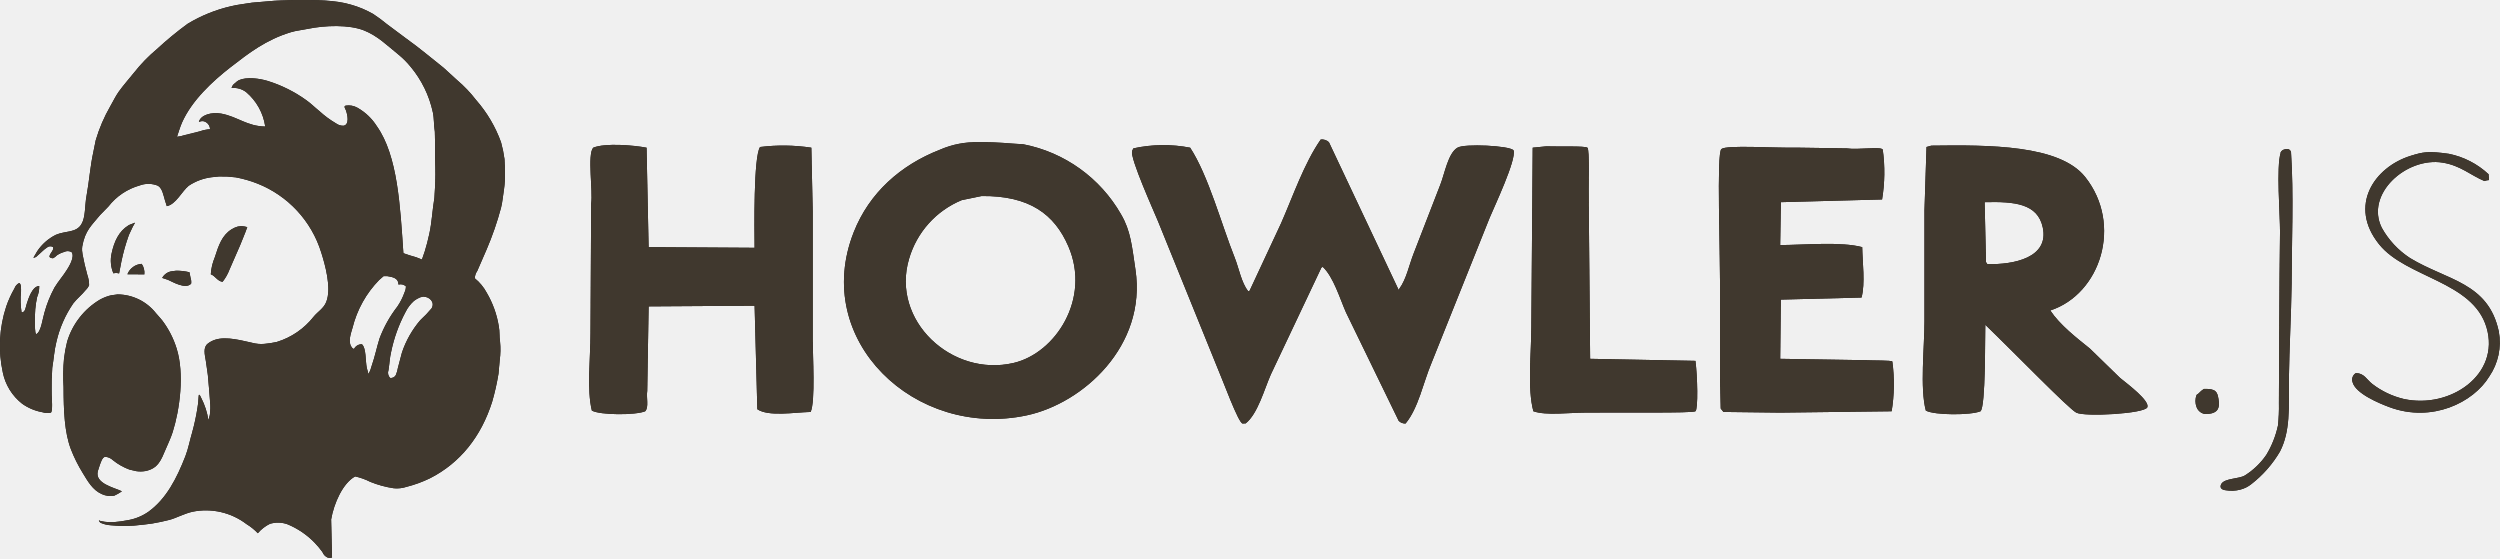
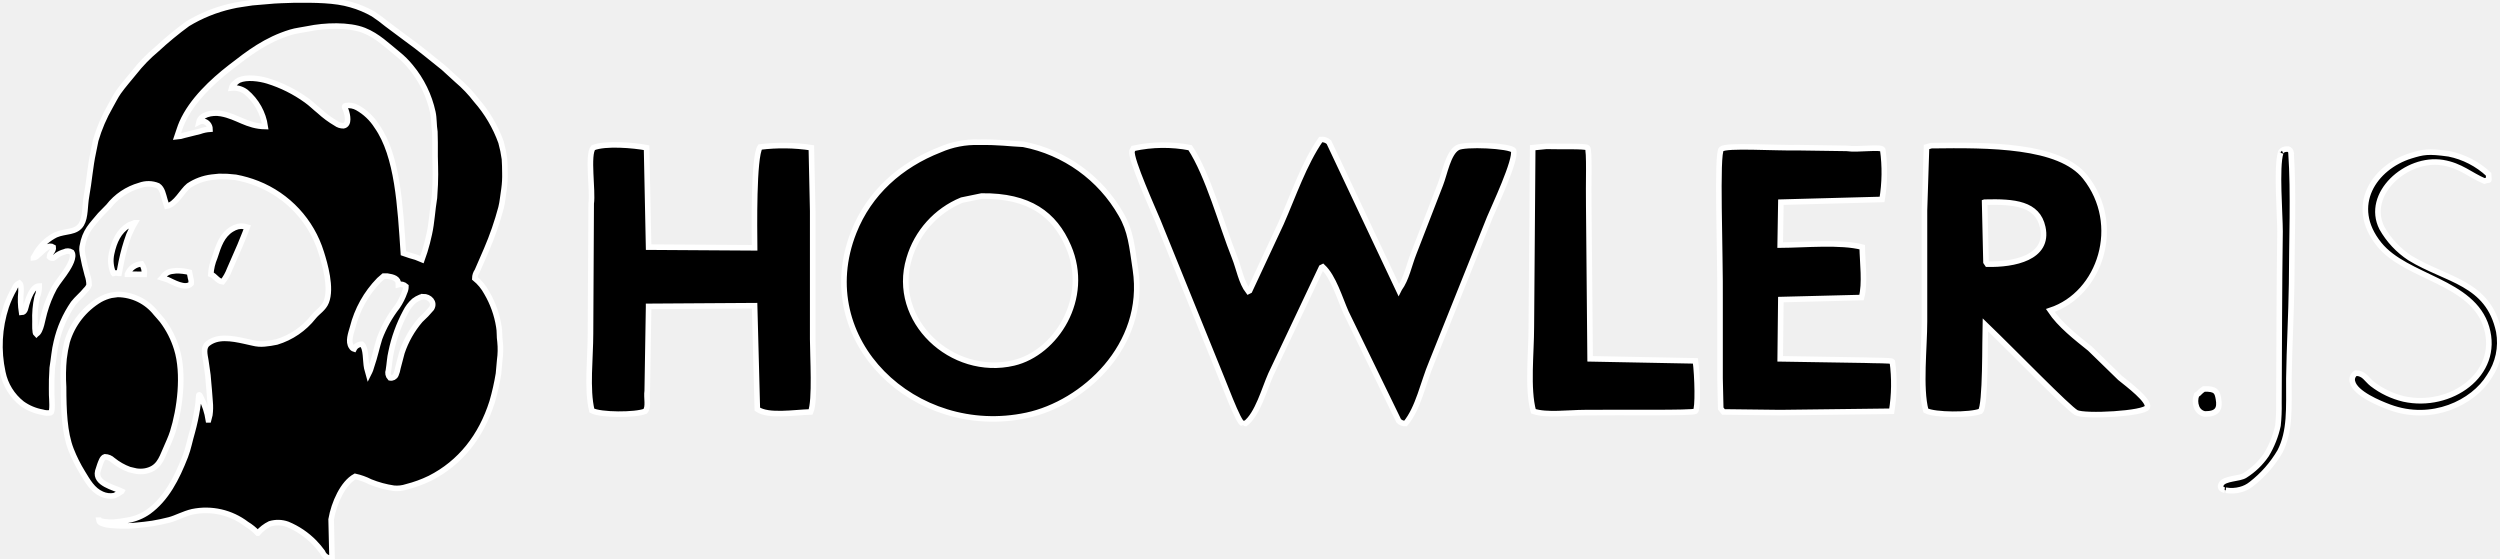
- <svg xmlns="http://www.w3.org/2000/svg" viewBox="0 0 448 100">
-   <defs>
-     <style>.cls-1{filter:url(#filter)}.cls-2{fill-rule:evenodd}</style>
+ <svg xmlns="http://www.w3.org/2000/svg" viewBox="0 0 448 100" version="1.1" id="svg14">
+   <defs id="defs9">
    <filter id="filter" filterUnits="userSpaceOnUse">
-       <feFlood result="flood" flood-color="#41392f" />
-       <feComposite result="composite" operator="in" in2="SourceGraphic" />
-       <feBlend result="blend" in2="SourceGraphic" />
+       <feFlood result="flood" flood-color="#41392f" id="feFlood2" />
+       <feComposite result="composite" operator="in" in2="SourceGraphic" id="feComposite4" />
+       <feBlend result="blend" in2="SourceGraphic" id="feBlend6" />
    </filter>
  </defs>
  <g id="logo" class="cls-1">
-     <path id="text" class="cls-2" d="M236.675 25a1.828 1.828 0 0 1 1.471.488l12.5 26.485.123-.244c1.268-1.724 1.738-4.239 2.573-6.347l4.778-12.327c.759-1.914 1.376-5.618 3.064-6.591 1.186-.758 9.445-.37 10.047.488.564 1.6-3.538 10.261-4.289 12.083l-10.414 26c-1.467 3.456-2.356 8.117-4.656 10.862a1.608 1.608 0 0 1-1.226-.488L241.209 56c-1.121-2.529-2.236-6.359-4.166-8.177l-.245.122-9.067 19.162c-1.167 2.633-2.355 7.1-4.534 8.788-.163 0 .26-.076-.49 0s-3.5-7.6-5.146-11.473l-10.047-24.776c-.779-1.894-4.96-11.134-4.656-12.571q.121-.244.245-.488a25.129 25.129 0 0 1 10.17-.122c3.26 4.969 5.627 13.8 7.964 19.65.8 2 1.2 4.5 2.45 6.1l.245-.122 5.637-12.083c2.199-4.991 4.101-10.665 7.106-15.01zm-61.263.488c3.669-.054 5.309.244 7.964.366A25.858 25.858 0 0 1 200.9 38.426c1.726 2.961 1.931 5.586 2.573 9.886 2.045 13.688-9.407 23.97-19.481 26.119-20.006 4.268-38.651-13.454-31-32.831 2.773-7.023 8.369-12.011 15.439-14.768a16.121 16.121 0 0 1 6.981-1.344zm263.433 2.075a14.672 14.672 0 0 1 7.106 3.662c.04 1.564.344.793-.735 1.221-2.514-1.056-4.257-2.77-7.474-3.3-6.524-1.065-13.977 5.652-10.905 11.717a15.467 15.467 0 0 0 5.024 5.37c6.578 4.02 14.045 4.333 15.928 13.181a10.834 10.834 0 0 1-1.715 8.055c-2.844 4.673-10.28 8.323-17.889 5.492-1.82-.677-6.1-2.437-6.616-4.516a1.358 1.358 0 0 1 .612-1.587c1.513.037 1.9 1.146 2.941 1.953a14.881 14.881 0 0 0 5.636 2.685c8.3 1.829 17.328-4.373 14.826-12.815-2.464-8.315-14.389-8.879-19.237-14.89-5.6-6.94-.833-13.854 5.636-15.866 2.238-.692 3.117-.89 6.862-.362zM346.092 26.1c10.384-.144 22.983-.146 27.569 5.614 6.776 8.513 2.767 20.97-6.249 23.922 1.729 2.6 4.688 4.891 7.106 6.835l5.391 5.248c1.5 1.209 5.3 4.073 4.9 5.248s-11.284 1.764-12.742.976-10.865-10.5-16.3-15.744c-.074 2.4.086 14.525-.858 15.5-1.784.735-8.265.723-9.8-.122-1.079-4.042-.245-11.326-.245-15.988V37.693l.367-11.351zM135.223 44.406c-.032-3.451-.211-16.266.98-18.063a33.624 33.624 0 0 1 9.19.122q.121 5.675.245 11.351v22.945c0 2.886.5 11.133-.368 13.059-2.95.079-7.564.874-9.557-.488l-.49-18.551-18.992.122v.122l-.245 15.012c-.189 1.252.32 2.933-.368 3.662-1.745.722-8.052.706-9.557-.122-.938-3.851-.245-9.47-.245-13.792l.123-23.311c.336-2.235-.72-8.814.367-10.008 2.187-.881 7.274-.437 9.558 0l.367 17.819zm141.886-18.185c2.45.081 6.919-.088 7.352.244s.163 6.917.245 10.374l.245 27.461 18.869.366c.364 2.7.508 8.662 0 9.032s-13.234.163-19.849.244c-2.778 0-6.888.559-9.19-.244-1.107-4.095-.367-10.377-.367-15.134l.245-32.1zm41.9 17.7c4.425-.031 10.9-.645 14.7.366.047 2.744.565 6.512-.123 9.032l-14.458.366-.115 10.615 15.194.244c1.633.081 4.7.009 4.9.244a30.006 30.006 0 0 1-.123 8.91l-19.972.244-10.169-.122-.49-.61-.123-5.37V54.17c.082-9.153-.666-26.7.245-27.461s9.313-.163 13.968-.244l8.455.122c2.121.316 6.265-.4 6.494.244a29.433 29.433 0 0 1-.123 8.91l-18.134.488zm91.543-16.623c.5 7.486.119 15.918.108 23.58-.082 5.654-.409 11.311-.49 16.965-.014 5.4.264 9.418-1.593 13.059a20.516 20.516 0 0 1-5.146 5.858 5.18 5.18 0 0 1-1.961.976 6.034 6.034 0 0 1-2.573.122c.009 0-1.356-.055-.858-1.1.595-1.1 3.268-.9 4.289-1.587a13.086 13.086 0 0 0 3.8-3.662 17.092 17.092 0 0 0 2.083-5.248 31.575 31.575 0 0 0 .17-4.04c.062-10.265.053-20.458.2-30.744 0-3.02-.688-11.561.113-14.084-.084.264-.048-.751 1.323-.684a.75.75 0 0 1 .539.586zM175.9 35.13l-3.553.732a16.29 16.29 0 0 0-9.435 10.5c-3.313 11.071 7.674 21.289 18.747 18.674 7.52-1.776 13.828-11.528 9.8-20.871-2.49-5.79-7.012-9.131-15.559-9.035zm179.747 1.1l.245 10.74.245.366c4.717.105 11.1-1.134 9.925-6.591-.92-4.276-5.076-4.65-10.413-4.516zm39.288 33.47c2.195-.075 2.4.54 2.618 1.8.292 1.673-.116 2.718-2.45 2.685a1.931 1.931 0 0 1-1.471-1.221 3.015 3.015 0 0 1 0-2.2c.561-.336.492-.534 1.303-1.064z" />
-     <path id="logo-2" data-name="logo" class="cls-2" d="M52.749 0c3.681-.025 7.311-.012 10.136.833A17.609 17.609 0 0 1 66.867 2.5a28.328 28.328 0 0 1 2.469 1.825L72.9 6.984c2.293 1.634 4.408 3.43 6.591 5.159l2.409 2.2a23.182 23.182 0 0 1 3.425 3.591 23.547 23.547 0 0 1 4.461 7.56 21.927 21.927 0 0 1 .617 3l.06 1.27.02 1.23a17.4 17.4 0 0 1-.159 2.877c-.2 1.186-.262 2.276-.538 3.353A54.957 54.957 0 0 1 87.2 44.7l-1.673 3.849a2.333 2.333 0 0 0-.438 1.329 8.463 8.463 0 0 1 2.131 2.579 17.37 17.37 0 0 1 2.171 6.052c.177.879.065 1.778.219 2.738a13.74 13.74 0 0 1-.06 3.274l-.219 2.441A43.347 43.347 0 0 1 88.194 72c-1.967 6.206-5.708 10.95-11.151 13.71a21.747 21.747 0 0 1-4.182 1.528 5.568 5.568 0 0 1-2.29.258 18.365 18.365 0 0 1-4.222-1.151 11.3 11.3 0 0 0-2.708-.972c-2.183 1.186-3.794 4.762-4.3 7.7L59.5 99.9a1.292 1.292 0 0 1-.777.02 1.775 1.775 0 0 1-.94-.995 16.129 16.129 0 0 0-1.45-1.723 14.456 14.456 0 0 0-4.819-3.254 5.033 5.033 0 0 0-3.146-.079 6.676 6.676 0 0 0-2.151 1.667h-.04a9.41 9.41 0 0 0-1.991-1.607 12 12 0 0 0-9.717-2.222c-1.549.364-2.953 1.157-4.132 1.458a37.75 37.75 0 0 1-3.037.645c-1.108.148-1.6.225-3.334.38a25.172 25.172 0 0 1-4.113-.062 5.36 5.36 0 0 1-1.752-.411.682.682 0 0 1-.378-.5h.02c.074.241 1.892.421 2.608.357a23.825 23.825 0 0 0 2.586-.358 9.124 9.124 0 0 0 3.687-1.526c3.188-2.322 5.041-5.953 6.591-9.921.534-1.367.8-2.879 1.234-4.325a39.326 39.326 0 0 0 .936-4.345 13.458 13.458 0 0 0 .2-1.9c.013-.611.144-.652.49.147a12.911 12.911 0 0 1 1.265 3.9h.02c.061-.277.182-.552.239-.873a10.17 10.17 0 0 0 .044-2.392c-.111-1.791-.219-2.611-.283-3.461-.02-.43-.089-.846-.109-1.276-.149-.91-.212-1.687-.369-2.593-.2-1.159-.515-2.391.358-3.075a4.267 4.267 0 0 1 1.374-.714c2.057-.629 4.869.216 6.711.6a6.072 6.072 0 0 0 2.071.159 18.285 18.285 0 0 0 2.19-.337 13.363 13.363 0 0 0 6.611-4.524c.738-.914 1.8-1.469 2.27-2.659.993-2.507-.247-6.792-.9-8.849a19.474 19.474 0 0 0-11.45-12.361 21.072 21.072 0 0 0-3.863-1.111l-1.533-.139-1.454-.02-1.354.139a9.527 9.527 0 0 0-4.1 1.528c-1.174.932-2.3 3.352-3.923 3.651l-.338-1.071c-.3-1-.458-2.063-1.235-2.579a4.489 4.489 0 0 0-3.286-.059 10.815 10.815 0 0 0-5.6 3.77l-1.493 1.528c-1.482 1.833-2.713 2.759-3.206 5.675a4.42 4.42 0 0 0 .06 1.369 42.04 42.04 0 0 0 .856 3.69 5.506 5.506 0 0 1 .319 1.825 2.441 2.441 0 0 1-.6.873c-.681.859-1.564 1.541-2.23 2.4a19.954 19.954 0 0 0-3.037 6.93c-.363 1.414-.469 3.046-.735 4.628-.027.734-.071 1.365-.1 2.1.019 1.85-.043 1.746 0 2.783.027.651.207 2.97-.163 3.148a2.891 2.891 0 0 1-1.493-.079 8.934 8.934 0 0 1-3.644-1.528A9.54 9.54 0 0 1 .5 66.726a22.443 22.443 0 0 1 .617-11.806 18.881 18.881 0 0 1 1.474-3.234 1.694 1.694 0 0 1 .856-.972l.02.02c.353.18.3 1 .3 1.528a14.645 14.645 0 0 0 .1 3.73c.692-.019.728-.934.9-1.468.318-1.034 1.033-3.247 2.262-3.274v.04a4.626 4.626 0 0 1-.378 1.944 17.116 17.116 0 0 0-.378 4.366c0 .579-.066 2.059.219 2.3l.04-.04c.838-.416 1.106-2.814 1.434-3.849a21.255 21.255 0 0 1 1.792-4.464c.693-1.154 1.57-2.12 2.27-3.254.312-.505 1.41-2.243.816-3.1a1.369 1.369 0 0 0-1.354-.04 4.334 4.334 0 0 0-1.294.6 2.4 2.4 0 0 1-.677.516.791.791 0 0 1-.657-.238c.021-.679.789-1.046.677-1.746a.941.941 0 0 0-1.135.079c-.624.405-1.1.974-1.673 1.429a1.071 1.071 0 0 1-.737.4v-.02l.677-1.153A8.639 8.639 0 0 1 10 42.083c1.733-.755 3.643-.314 4.6-1.925.748-1.26.582-3.314.9-5.02.482-2.617.666-5.335 1.215-7.837l.438-2.163a28 28 0 0 1 2.609-6.091c.509-.871.921-1.774 1.493-2.579.857-1.205 1.854-2.308 2.768-3.452a27.807 27.807 0 0 1 4.062-4.187 62.087 62.087 0 0 1 5.536-4.564 26.331 26.331 0 0 1 7.806-3.155c1.2-.3 2.482-.413 3.764-.635l3.983-.337 1.235-.06zM37.635 23.155a1.493 1.493 0 0 0-1.235-1.449 1.406 1.406 0 0 0-.757.159c.268-1.25 2.251-1.823 3.983-1.508 2.935.533 4.6 2.26 7.905 2.322a9.917 9.917 0 0 0-3.445-6.19 3.664 3.664 0 0 0-2.589-.714 1.451 1.451 0 0 1 .617-.873 3.234 3.234 0 0 1 .7-.536c1.448-.636 3.741-.294 5.157.139a24.026 24.026 0 0 1 6.95 3.472c.829.59 1.54 1.314 2.33 1.944A17.335 17.335 0 0 0 60.2 22.1a2.2 2.2 0 0 0 1.354.436c1.108-.2.728-1.951.438-2.758-.123-.344-.475-.747-.02-.853a3.225 3.225 0 0 1 2.071.377 9.8 9.8 0 0 1 3.485 3.313c3.755 5.317 4.187 14.333 4.759 22.758l1.175.4a12.908 12.908 0 0 1 2.151.734l.5-1.448c.321-1.007.575-2.047.816-3.135.464-2.085.544-4.262.916-6.468l.139-2.381.04-1.825-.02-1.488-.04-1.726v-2.48l-.04-1.944c-.2-1.2-.116-2.4-.358-3.492a19 19 0 0 0-3.966-8.136A15.4 15.4 0 0 0 71.308 9.7c-1.9-1.521-3.621-3.27-6.073-4.246-2.7-1.072-7.007-.924-10.1-.278-1.04.218-2.1.311-3.027.6-4.462 1.36-7.547 3.75-10.793 6.27s-6.957 5.973-8.7 9.921c-.357.808-.589 1.645-.9 2.54a5.331 5.331 0 0 0 1.314-.278l2.788-.694a6.732 6.732 0 0 1 1.818-.38zm-13.5 16.766h.06l-.4.694L23.1 42.1a33.8 33.8 0 0 0-1.354 4.8l-.4 2.083h-.1a1.579 1.579 0 0 0-.9 0l-.04-.04a5.842 5.842 0 0 1-.319-3.472c.472-2.252 1.34-4.032 3.013-5.071.343-.218.752-.281 1.134-.479zm19.076.6a4.541 4.541 0 0 1 1.1.178l-.378 1.012-.916 2.262c-.618 1.455-1.25 2.879-1.872 4.286a8.3 8.3 0 0 1-1.26 2.241c-.927-.111-1.313-1.07-2.111-1.349a9.319 9.319 0 0 1 .717-3.036c.678-2.128 1.293-3.947 3.007-5.02a4.091 4.091 0 0 1 1.135-.5zm-17.344 8.646c-1.014 0-2.028-.036-3.027-.02v-.02a2.966 2.966 0 0 1 2.549-1.845 2.794 2.794 0 0 1 .478 1.885zm5.695-.655a9.476 9.476 0 0 1 2.39.278l.2 1.032a2.113 2.113 0 0 1 .1 1.012c-1.01 1.073-3.331-.338-4.162-.694l-1.037-.34.04-.04a2.341 2.341 0 0 1 1.693-1.151zm39.845 2.48c.012-1.141-1-1.346-1.991-1.508h-.677l-.8.695a18.676 18.676 0 0 0-4.759 8.532c-.274.977-.882 2.542-.179 3.472a.76.76 0 0 0 .438.357 1.542 1.542 0 0 1 1.414-.853c.792.7.612 2.965.876 4.246l.3 1.091.02-.04a6.006 6.006 0 0 0 .577-1.488c.543-1.542.891-3.27 1.394-4.861a21.834 21.834 0 0 1 3.186-5.694 11.042 11.042 0 0 0 1.294-2.56 2.465 2.465 0 0 0 .239-1.072 1.415 1.415 0 0 0-1.332-.317zm-50.32 1.766a8.826 8.826 0 0 1 6.85 3.353c.359.445.786.848 1.135 1.31a16.4 16.4 0 0 1 2.589 5.06c1.419 4.528.552 10.938-.717 14.94-.344 1.079-.83 2.079-1.254 3.079-.811 1.9-1.34 3.454-3.624 3.909a5.044 5.044 0 0 1-1.653.02l-1.213-.282a10.4 10.4 0 0 1-2.967-1.686 2.155 2.155 0 0 0-1.434-.6c-.49.128-.735 1.008-.916 1.468l-.358 1.111c-.557 2.222 2.921 2.922 4.3 3.591l-.02.04a8.457 8.457 0 0 1-1.334.754 3.667 3.667 0 0 1-2.21-.278c-1.667-.72-2.537-2.326-3.445-3.809a25.949 25.949 0 0 1-2.091-4.186c-1.183-3.033-1.325-7.022-1.334-11.19a32.526 32.526 0 0 1 .08-5.1 23.493 23.493 0 0 1 .558-3.036 13.146 13.146 0 0 1 5.894-7.54 7.79 7.79 0 0 1 2.011-.774zm54.72.4l-.5.119a4.619 4.619 0 0 0-1.115.635 6.544 6.544 0 0 0-1.513 1.984 26.419 26.419 0 0 0-2.589 7.163c-.256 1.041-.29 2.141-.475 3.27a1.348 1.348 0 0 0 .279 1.389.956.956 0 0 0 1.055-.556 5.323 5.323 0 0 0 .358-1.25l.717-2.718a17.5 17.5 0 0 1 3.305-5.833 20.582 20.582 0 0 0 2.011-2.1c.649-1.097-.358-2.121-1.532-2.106z" />
+     <path id="text" class="cls-2" d="M236.675 25a1.828 1.828 0 0 1 1.471.488l12.5 26.485.123-.244c1.268-1.724 1.738-4.239 2.573-6.347l4.778-12.327c.759-1.914 1.376-5.618 3.064-6.591 1.186-.758 9.445-.37 10.047.488.564 1.6-3.538 10.261-4.289 12.083l-10.414 26c-1.467 3.456-2.356 8.117-4.656 10.862a1.608 1.608 0 0 1-1.226-.488L241.209 56c-1.121-2.529-2.236-6.359-4.166-8.177l-.245.122-9.067 19.162c-1.167 2.633-2.355 7.1-4.534 8.788-.163 0 .26-.076-.49 0s-3.5-7.6-5.146-11.473l-10.047-24.776c-.779-1.894-4.96-11.134-4.656-12.571q.121-.244.245-.488a25.129 25.129 0 0 1 10.17-.122c3.26 4.969 5.627 13.8 7.964 19.65.8 2 1.2 4.5 2.45 6.1l.245-.122 5.637-12.083c2.199-4.991 4.101-10.665 7.106-15.01zm-61.263.488c3.669-.054 5.309.244 7.964.366A25.858 25.858 0 0 1 200.9 38.426c1.726 2.961 1.931 5.586 2.573 9.886 2.045 13.688-9.407 23.97-19.481 26.119-20.006 4.268-38.651-13.454-31-32.831 2.773-7.023 8.369-12.011 15.439-14.768a16.121 16.121 0 0 1 6.981-1.344zm263.433 2.075a14.672 14.672 0 0 1 7.106 3.662c.04 1.564.344.793-.735 1.221-2.514-1.056-4.257-2.77-7.474-3.3-6.524-1.065-13.977 5.652-10.905 11.717a15.467 15.467 0 0 0 5.024 5.37c6.578 4.02 14.045 4.333 15.928 13.181a10.834 10.834 0 0 1-1.715 8.055c-2.844 4.673-10.28 8.323-17.889 5.492-1.82-.677-6.1-2.437-6.616-4.516a1.358 1.358 0 0 1 .612-1.587c1.513.037 1.9 1.146 2.941 1.953a14.881 14.881 0 0 0 5.636 2.685c8.3 1.829 17.328-4.373 14.826-12.815-2.464-8.315-14.389-8.879-19.237-14.89-5.6-6.94-.833-13.854 5.636-15.866 2.238-.692 3.117-.89 6.862-.362zM346.092 26.1c10.384-.144 22.983-.146 27.569 5.614 6.776 8.513 2.767 20.97-6.249 23.922 1.729 2.6 4.688 4.891 7.106 6.835l5.391 5.248c1.5 1.209 5.3 4.073 4.9 5.248s-11.284 1.764-12.742.976-10.865-10.5-16.3-15.744c-.074 2.4.086 14.525-.858 15.5-1.784.735-8.265.723-9.8-.122-1.079-4.042-.245-11.326-.245-15.988V37.693l.367-11.351zM135.223 44.406c-.032-3.451-.211-16.266.98-18.063a33.624 33.624 0 0 1 9.19.122q.121 5.675.245 11.351v22.945c0 2.886.5 11.133-.368 13.059-2.95.079-7.564.874-9.557-.488l-.49-18.551-18.992.122v.122l-.245 15.012c-.189 1.252.32 2.933-.368 3.662-1.745.722-8.052.706-9.557-.122-.938-3.851-.245-9.47-.245-13.792l.123-23.311c.336-2.235-.72-8.814.367-10.008 2.187-.881 7.274-.437 9.558 0l.367 17.819zm141.886-18.185c2.45.081 6.919-.088 7.352.244s.163 6.917.245 10.374l.245 27.461 18.869.366c.364 2.7.508 8.662 0 9.032s-13.234.163-19.849.244c-2.778 0-6.888.559-9.19-.244-1.107-4.095-.367-10.377-.367-15.134l.245-32.1zm41.9 17.7c4.425-.031 10.9-.645 14.7.366.047 2.744.565 6.512-.123 9.032l-14.458.366-.115 10.615 15.194.244c1.633.081 4.7.009 4.9.244a30.006 30.006 0 0 1-.123 8.91l-19.972.244-10.169-.122-.49-.61-.123-5.37V54.17c.082-9.153-.666-26.7.245-27.461s9.313-.163 13.968-.244l8.455.122c2.121.316 6.265-.4 6.494.244a29.433 29.433 0 0 1-.123 8.91l-18.134.488zm91.543-16.623c.5 7.486.119 15.918.108 23.58-.082 5.654-.409 11.311-.49 16.965-.014 5.4.264 9.418-1.593 13.059a20.516 20.516 0 0 1-5.146 5.858 5.18 5.18 0 0 1-1.961.976 6.034 6.034 0 0 1-2.573.122c.009 0-1.356-.055-.858-1.1.595-1.1 3.268-.9 4.289-1.587a13.086 13.086 0 0 0 3.8-3.662 17.092 17.092 0 0 0 2.083-5.248 31.575 31.575 0 0 0 .17-4.04c.062-10.265.053-20.458.2-30.744 0-3.02-.688-11.561.113-14.084-.084.264-.048-.751 1.323-.684a.75.75 0 0 1 .539.586zM175.9 35.13l-3.553.732a16.29 16.29 0 0 0-9.435 10.5c-3.313 11.071 7.674 21.289 18.747 18.674 7.52-1.776 13.828-11.528 9.8-20.871-2.49-5.79-7.012-9.131-15.559-9.035zm179.747 1.1l.245 10.74.245.366c4.717.105 11.1-1.134 9.925-6.591-.92-4.276-5.076-4.65-10.413-4.516zm39.288 33.47c2.195-.075 2.4.54 2.618 1.8.292 1.673-.116 2.718-2.45 2.685a1.931 1.931 0 0 1-1.471-1.221 3.015 3.015 0 0 1 0-2.2c.561-.336.492-.534 1.303-1.064z" style="stroke:#ffffff;stroke-opacity:1" />
+     <path id="logo-2" data-name="logo" class="cls-2" d="M52.749 0c3.681-.025 7.311-.012 10.136.833A17.609 17.609 0 0 1 66.867 2.5a28.328 28.328 0 0 1 2.469 1.825L72.9 6.984c2.293 1.634 4.408 3.43 6.591 5.159l2.409 2.2a23.182 23.182 0 0 1 3.425 3.591 23.547 23.547 0 0 1 4.461 7.56 21.927 21.927 0 0 1 .617 3l.06 1.27.02 1.23a17.4 17.4 0 0 1-.159 2.877c-.2 1.186-.262 2.276-.538 3.353A54.957 54.957 0 0 1 87.2 44.7l-1.673 3.849a2.333 2.333 0 0 0-.438 1.329 8.463 8.463 0 0 1 2.131 2.579 17.37 17.37 0 0 1 2.171 6.052c.177.879.065 1.778.219 2.738a13.74 13.74 0 0 1-.06 3.274l-.219 2.441A43.347 43.347 0 0 1 88.194 72c-1.967 6.206-5.708 10.95-11.151 13.71a21.747 21.747 0 0 1-4.182 1.528 5.568 5.568 0 0 1-2.29.258 18.365 18.365 0 0 1-4.222-1.151 11.3 11.3 0 0 0-2.708-.972c-2.183 1.186-3.794 4.762-4.3 7.7L59.5 99.9a1.292 1.292 0 0 1-.777.02 1.775 1.775 0 0 1-.94-.995 16.129 16.129 0 0 0-1.45-1.723 14.456 14.456 0 0 0-4.819-3.254 5.033 5.033 0 0 0-3.146-.079 6.676 6.676 0 0 0-2.151 1.667h-.04a9.41 9.41 0 0 0-1.991-1.607 12 12 0 0 0-9.717-2.222c-1.549.364-2.953 1.157-4.132 1.458a37.75 37.75 0 0 1-3.037.645c-1.108.148-1.6.225-3.334.38a25.172 25.172 0 0 1-4.113-.062 5.36 5.36 0 0 1-1.752-.411.682.682 0 0 1-.378-.5h.02c.074.241 1.892.421 2.608.357a23.825 23.825 0 0 0 2.586-.358 9.124 9.124 0 0 0 3.687-1.526c3.188-2.322 5.041-5.953 6.591-9.921.534-1.367.8-2.879 1.234-4.325a39.326 39.326 0 0 0 .936-4.345 13.458 13.458 0 0 0 .2-1.9c.013-.611.144-.652.49.147a12.911 12.911 0 0 1 1.265 3.9h.02c.061-.277.182-.552.239-.873a10.17 10.17 0 0 0 .044-2.392c-.111-1.791-.219-2.611-.283-3.461-.02-.43-.089-.846-.109-1.276-.149-.91-.212-1.687-.369-2.593-.2-1.159-.515-2.391.358-3.075a4.267 4.267 0 0 1 1.374-.714c2.057-.629 4.869.216 6.711.6a6.072 6.072 0 0 0 2.071.159 18.285 18.285 0 0 0 2.19-.337 13.363 13.363 0 0 0 6.611-4.524c.738-.914 1.8-1.469 2.27-2.659.993-2.507-.247-6.792-.9-8.849a19.474 19.474 0 0 0-11.45-12.361 21.072 21.072 0 0 0-3.863-1.111l-1.533-.139-1.454-.02-1.354.139a9.527 9.527 0 0 0-4.1 1.528c-1.174.932-2.3 3.352-3.923 3.651l-.338-1.071c-.3-1-.458-2.063-1.235-2.579a4.489 4.489 0 0 0-3.286-.059 10.815 10.815 0 0 0-5.6 3.77l-1.493 1.528c-1.482 1.833-2.713 2.759-3.206 5.675a4.42 4.42 0 0 0 .06 1.369 42.04 42.04 0 0 0 .856 3.69 5.506 5.506 0 0 1 .319 1.825 2.441 2.441 0 0 1-.6.873c-.681.859-1.564 1.541-2.23 2.4a19.954 19.954 0 0 0-3.037 6.93c-.363 1.414-.469 3.046-.735 4.628-.027.734-.071 1.365-.1 2.1.019 1.85-.043 1.746 0 2.783.027.651.207 2.97-.163 3.148a2.891 2.891 0 0 1-1.493-.079 8.934 8.934 0 0 1-3.644-1.528A9.54 9.54 0 0 1 .5 66.726a22.443 22.443 0 0 1 .617-11.806 18.881 18.881 0 0 1 1.474-3.234 1.694 1.694 0 0 1 .856-.972l.02.02c.353.18.3 1 .3 1.528a14.645 14.645 0 0 0 .1 3.73c.692-.019.728-.934.9-1.468.318-1.034 1.033-3.247 2.262-3.274v.04a4.626 4.626 0 0 1-.378 1.944 17.116 17.116 0 0 0-.378 4.366c0 .579-.066 2.059.219 2.3l.04-.04c.838-.416 1.106-2.814 1.434-3.849a21.255 21.255 0 0 1 1.792-4.464c.693-1.154 1.57-2.12 2.27-3.254.312-.505 1.41-2.243.816-3.1a1.369 1.369 0 0 0-1.354-.04 4.334 4.334 0 0 0-1.294.6 2.4 2.4 0 0 1-.677.516.791.791 0 0 1-.657-.238c.021-.679.789-1.046.677-1.746a.941.941 0 0 0-1.135.079c-.624.405-1.1.974-1.673 1.429a1.071 1.071 0 0 1-.737.4v-.02l.677-1.153A8.639 8.639 0 0 1 10 42.083c1.733-.755 3.643-.314 4.6-1.925.748-1.26.582-3.314.9-5.02.482-2.617.666-5.335 1.215-7.837l.438-2.163a28 28 0 0 1 2.609-6.091c.509-.871.921-1.774 1.493-2.579.857-1.205 1.854-2.308 2.768-3.452a27.807 27.807 0 0 1 4.062-4.187 62.087 62.087 0 0 1 5.536-4.564 26.331 26.331 0 0 1 7.806-3.155c1.2-.3 2.482-.413 3.764-.635l3.983-.337 1.235-.06zM37.635 23.155a1.493 1.493 0 0 0-1.235-1.449 1.406 1.406 0 0 0-.757.159c.268-1.25 2.251-1.823 3.983-1.508 2.935.533 4.6 2.26 7.905 2.322a9.917 9.917 0 0 0-3.445-6.19 3.664 3.664 0 0 0-2.589-.714 1.451 1.451 0 0 1 .617-.873 3.234 3.234 0 0 1 .7-.536c1.448-.636 3.741-.294 5.157.139a24.026 24.026 0 0 1 6.95 3.472c.829.59 1.54 1.314 2.33 1.944A17.335 17.335 0 0 0 60.2 22.1a2.2 2.2 0 0 0 1.354.436c1.108-.2.728-1.951.438-2.758-.123-.344-.475-.747-.02-.853a3.225 3.225 0 0 1 2.071.377 9.8 9.8 0 0 1 3.485 3.313c3.755 5.317 4.187 14.333 4.759 22.758l1.175.4a12.908 12.908 0 0 1 2.151.734l.5-1.448c.321-1.007.575-2.047.816-3.135.464-2.085.544-4.262.916-6.468l.139-2.381.04-1.825-.02-1.488-.04-1.726v-2.48l-.04-1.944c-.2-1.2-.116-2.4-.358-3.492a19 19 0 0 0-3.966-8.136A15.4 15.4 0 0 0 71.308 9.7c-1.9-1.521-3.621-3.27-6.073-4.246-2.7-1.072-7.007-.924-10.1-.278-1.04.218-2.1.311-3.027.6-4.462 1.36-7.547 3.75-10.793 6.27s-6.957 5.973-8.7 9.921c-.357.808-.589 1.645-.9 2.54a5.331 5.331 0 0 0 1.314-.278l2.788-.694a6.732 6.732 0 0 1 1.818-.38zm-13.5 16.766h.06l-.4.694L23.1 42.1a33.8 33.8 0 0 0-1.354 4.8l-.4 2.083h-.1a1.579 1.579 0 0 0-.9 0l-.04-.04a5.842 5.842 0 0 1-.319-3.472c.472-2.252 1.34-4.032 3.013-5.071.343-.218.752-.281 1.134-.479zm19.076.6a4.541 4.541 0 0 1 1.1.178l-.378 1.012-.916 2.262c-.618 1.455-1.25 2.879-1.872 4.286a8.3 8.3 0 0 1-1.26 2.241c-.927-.111-1.313-1.07-2.111-1.349a9.319 9.319 0 0 1 .717-3.036c.678-2.128 1.293-3.947 3.007-5.02a4.091 4.091 0 0 1 1.135-.5zm-17.344 8.646c-1.014 0-2.028-.036-3.027-.02v-.02a2.966 2.966 0 0 1 2.549-1.845 2.794 2.794 0 0 1 .478 1.885zm5.695-.655a9.476 9.476 0 0 1 2.39.278l.2 1.032a2.113 2.113 0 0 1 .1 1.012c-1.01 1.073-3.331-.338-4.162-.694l-1.037-.34.04-.04a2.341 2.341 0 0 1 1.693-1.151zm39.845 2.48c.012-1.141-1-1.346-1.991-1.508h-.677l-.8.695a18.676 18.676 0 0 0-4.759 8.532c-.274.977-.882 2.542-.179 3.472a.76.76 0 0 0 .438.357 1.542 1.542 0 0 1 1.414-.853c.792.7.612 2.965.876 4.246l.3 1.091.02-.04a6.006 6.006 0 0 0 .577-1.488c.543-1.542.891-3.27 1.394-4.861a21.834 21.834 0 0 1 3.186-5.694 11.042 11.042 0 0 0 1.294-2.56 2.465 2.465 0 0 0 .239-1.072 1.415 1.415 0 0 0-1.332-.317zm-50.32 1.766a8.826 8.826 0 0 1 6.85 3.353c.359.445.786.848 1.135 1.31a16.4 16.4 0 0 1 2.589 5.06c1.419 4.528.552 10.938-.717 14.94-.344 1.079-.83 2.079-1.254 3.079-.811 1.9-1.34 3.454-3.624 3.909a5.044 5.044 0 0 1-1.653.02l-1.213-.282a10.4 10.4 0 0 1-2.967-1.686 2.155 2.155 0 0 0-1.434-.6c-.49.128-.735 1.008-.916 1.468l-.358 1.111c-.557 2.222 2.921 2.922 4.3 3.591l-.02.04a8.457 8.457 0 0 1-1.334.754 3.667 3.667 0 0 1-2.21-.278c-1.667-.72-2.537-2.326-3.445-3.809a25.949 25.949 0 0 1-2.091-4.186c-1.183-3.033-1.325-7.022-1.334-11.19a32.526 32.526 0 0 1 .08-5.1 23.493 23.493 0 0 1 .558-3.036 13.146 13.146 0 0 1 5.894-7.54 7.79 7.79 0 0 1 2.011-.774zm54.72.4l-.5.119a4.619 4.619 0 0 0-1.115.635 6.544 6.544 0 0 0-1.513 1.984 26.419 26.419 0 0 0-2.589 7.163c-.256 1.041-.29 2.141-.475 3.27a1.348 1.348 0 0 0 .279 1.389.956.956 0 0 0 1.055-.556 5.323 5.323 0 0 0 .358-1.25l.717-2.718a17.5 17.5 0 0 1 3.305-5.833 20.582 20.582 0 0 0 2.011-2.1c.649-1.097-.358-2.121-1.532-2.106z" style="stroke:#ffffff;stroke-opacity:1" />
  </g>
</svg>
